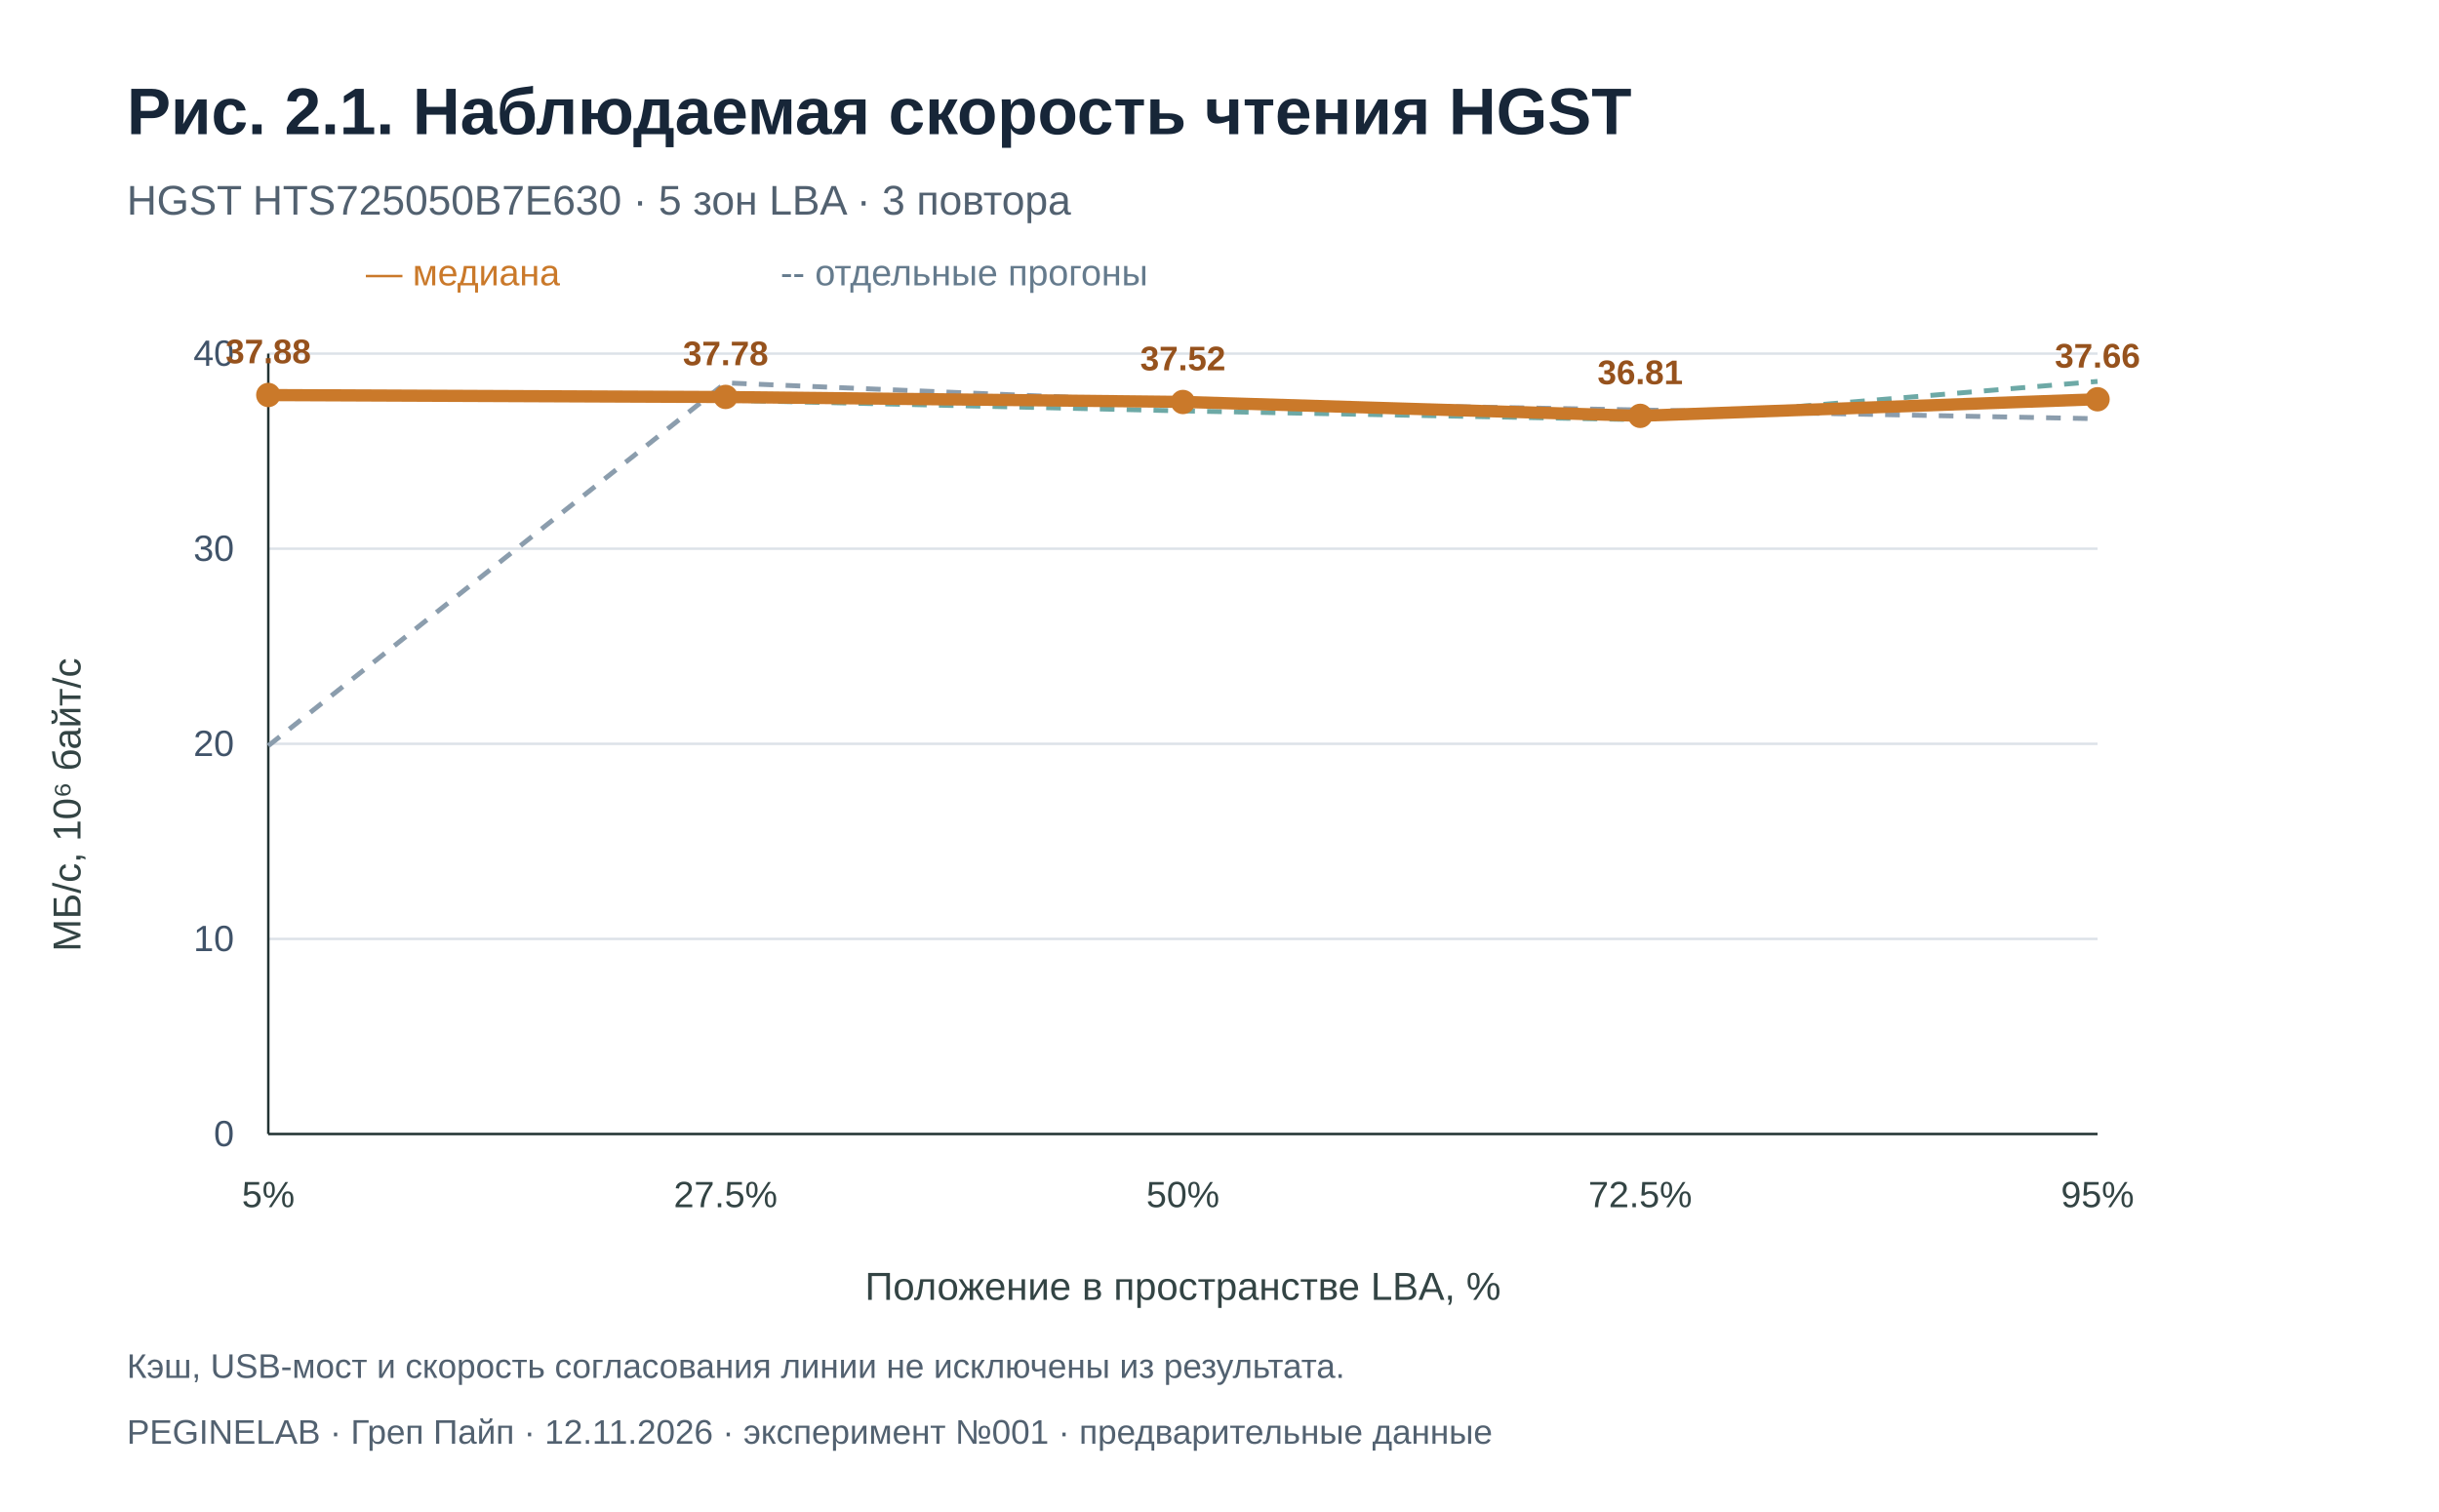
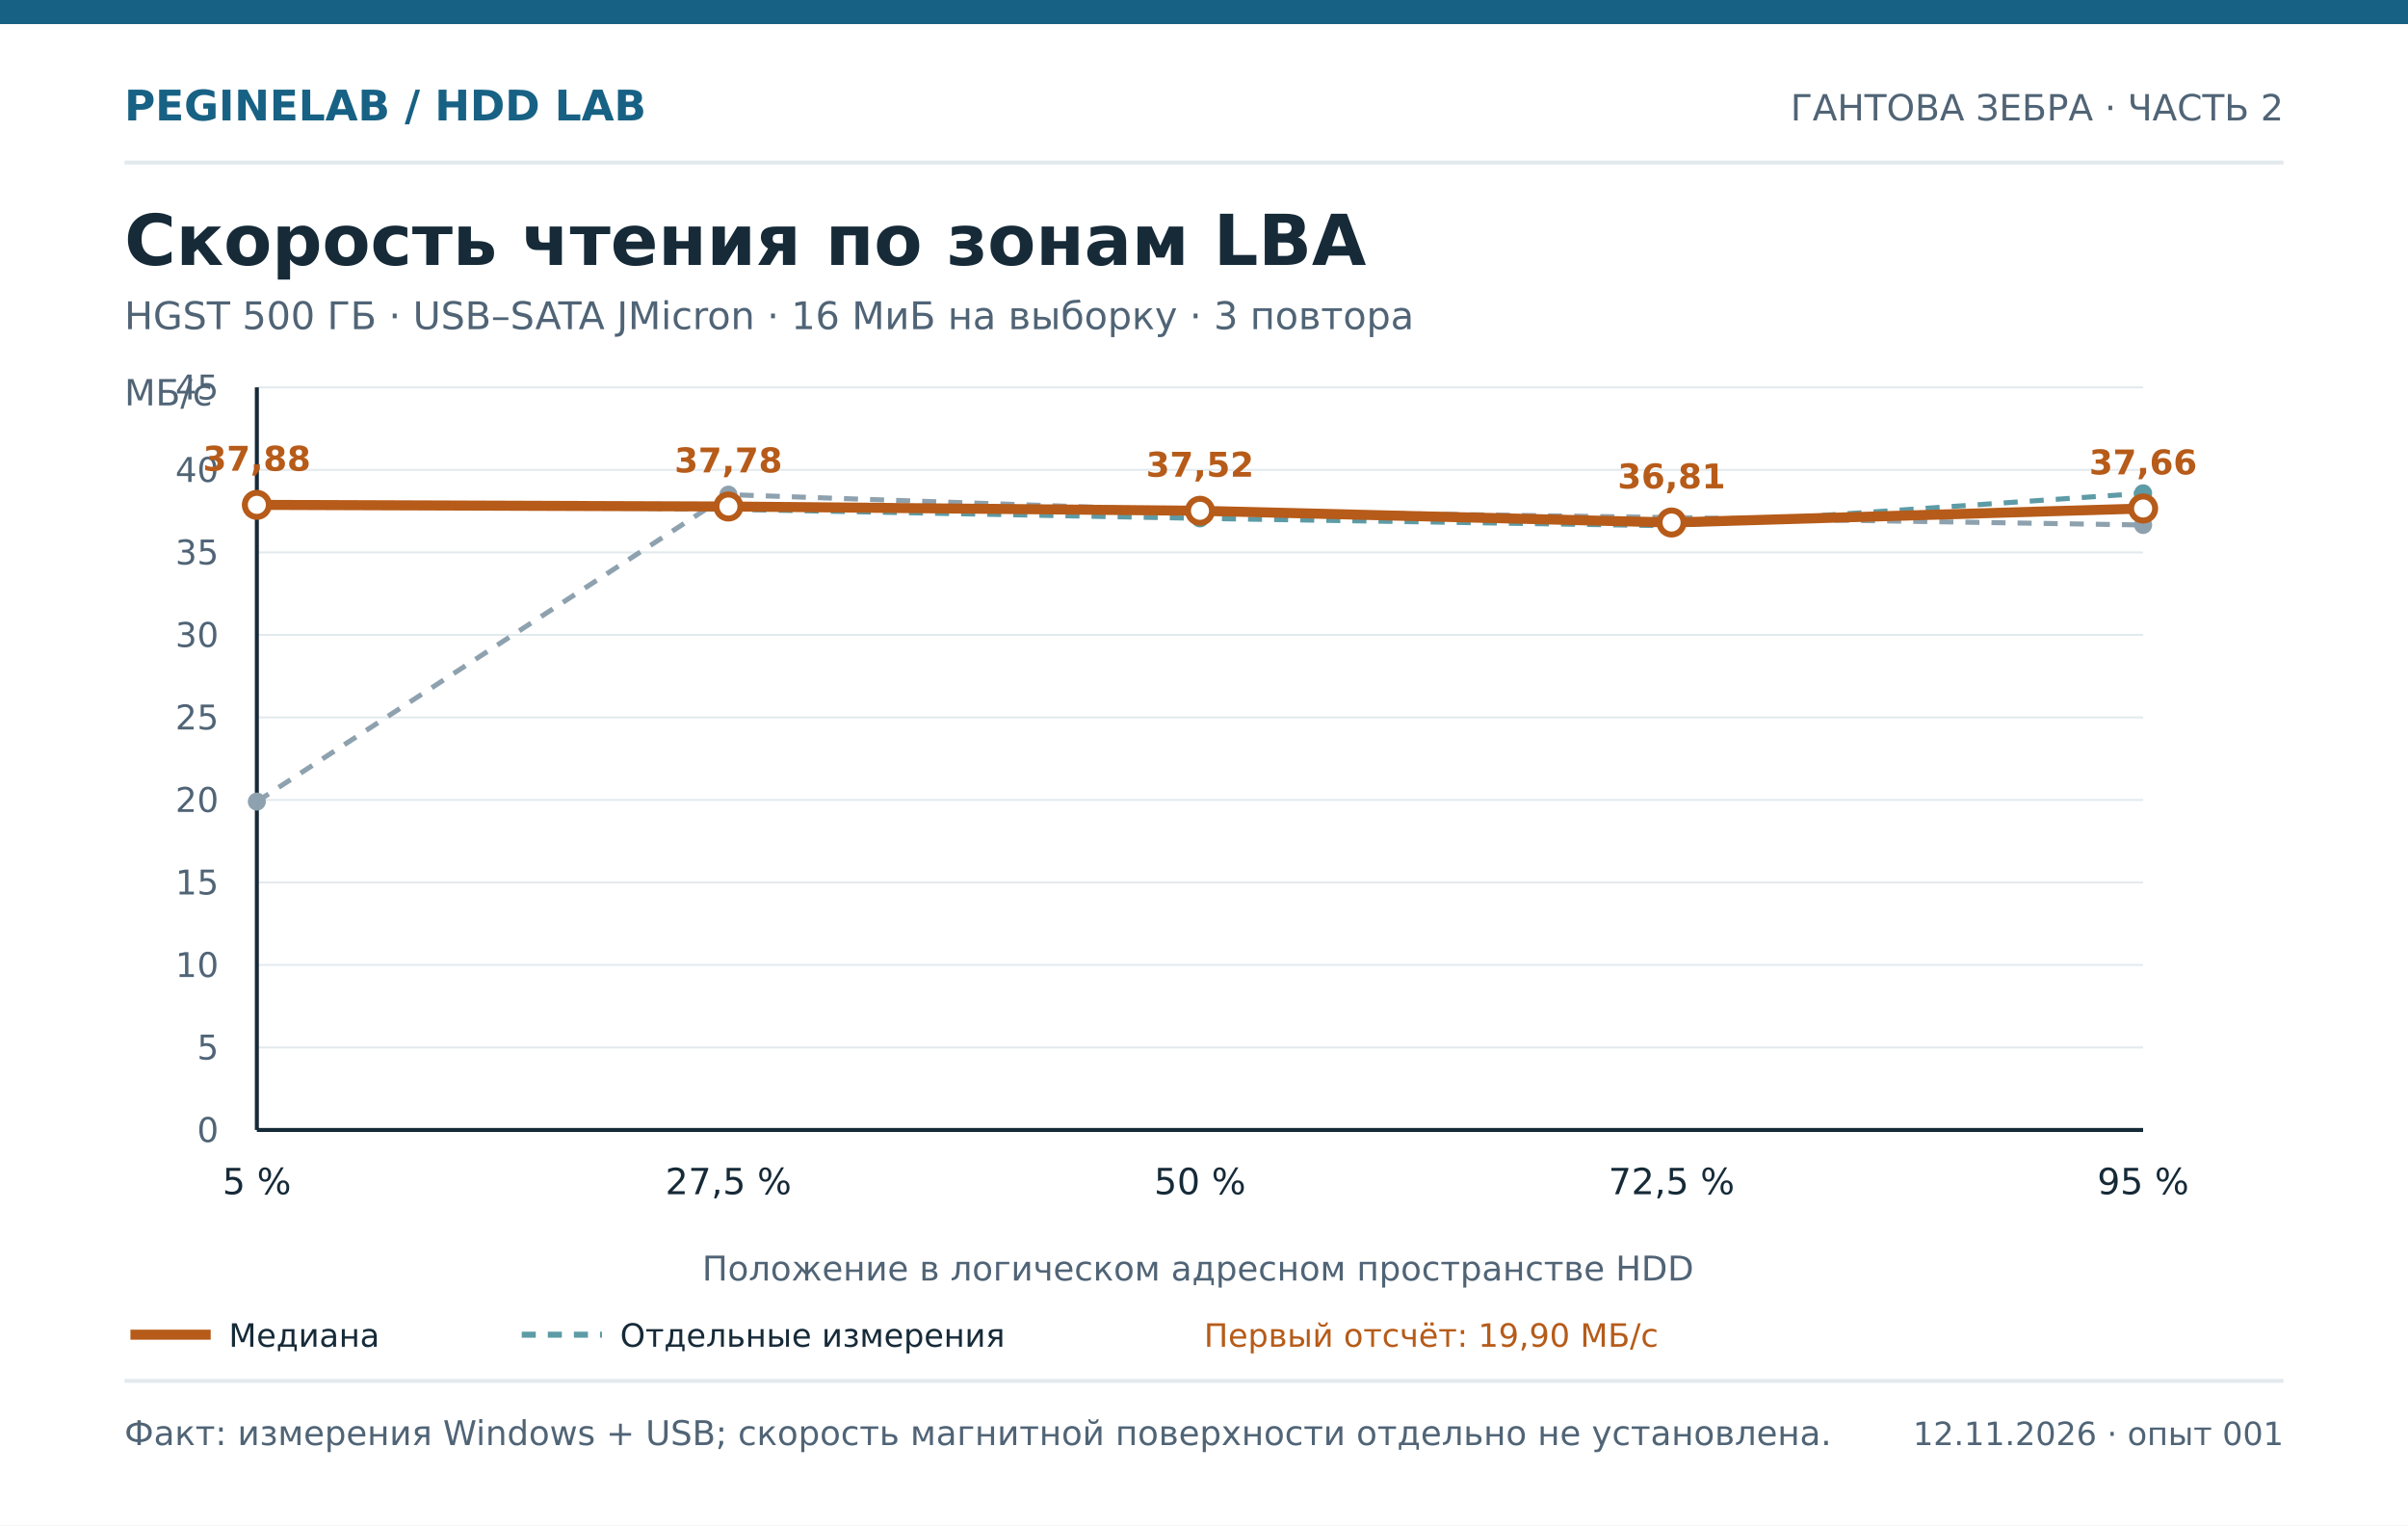
- <svg xmlns="http://www.w3.org/2000/svg" width="1000" height="620" viewBox="0 0 1000 620" role="img">
-   <rect width="1000" height="620" fill="#fff" />
-   <text x="52" y="55" font-family="Arial,sans-serif" font-size="27" font-weight="bold" fill="#172638">Рис. 2.1. Наблюдаемая скорость чтения HGST</text>
-   <text x="52" y="88" font-family="Arial,sans-serif" font-size="17" fill="#526170">HGST HTS725050B7E630 · 5 зон LBA · 3 повтора</text>
-   <line x1="110" y1="465" x2="860" y2="465" stroke="#dce2e8" />
-   <text x="96" y="470" text-anchor="end" fill="#405369" font-family="Arial,sans-serif" font-size="15">0</text>
-   <line x1="110" y1="385" x2="860" y2="385" stroke="#dce2e8" />
-   <text x="96" y="390" text-anchor="end" fill="#405369" font-family="Arial,sans-serif" font-size="15">10</text>
-   <line x1="110" y1="305" x2="860" y2="305" stroke="#dce2e8" />
-   <text x="96" y="310" text-anchor="end" fill="#405369" font-family="Arial,sans-serif" font-size="15">20</text>
-   <line x1="110" y1="225" x2="860" y2="225" stroke="#dce2e8" />
-   <text x="96" y="230" text-anchor="end" fill="#405369" font-family="Arial,sans-serif" font-size="15">30</text>
-   <line x1="110" y1="145" x2="860" y2="145" stroke="#dce2e8" />
-   <text x="96" y="150" text-anchor="end" fill="#405369" font-family="Arial,sans-serif" font-size="15">40</text>
-   <line x1="110" y1="145" x2="110" y2="465" stroke="#233" />
-   <line x1="110" y1="465" x2="860" y2="465" stroke="#233" />
-   <text x="110" y="495" text-anchor="middle" font-family="Arial,sans-serif" font-size="15" fill="#344">5%</text>
-   <text x="297.5" y="495" text-anchor="middle" font-family="Arial,sans-serif" font-size="15" fill="#344">27.5%</text>
-   <text x="485" y="495" text-anchor="middle" font-family="Arial,sans-serif" font-size="15" fill="#344">50%</text>
-   <text x="672.5" y="495" text-anchor="middle" font-family="Arial,sans-serif" font-size="15" fill="#344">72.5%</text>
-   <text x="860" y="495" text-anchor="middle" font-family="Arial,sans-serif" font-size="15" fill="#344">95%</text>
-   <polyline points="110.0,305.8 297.5,157.0 485.0,164.8 672.5,168.1 860.0,171.7" fill="none" stroke="#8b9dad" stroke-width="2" stroke-dasharray="6 5" />
-   <polyline points="110.0,161.5 297.5,164.1 485.0,168.5 672.5,172.1 860.0,156.4" fill="none" stroke="#6da9a6" stroke-width="2" stroke-dasharray="6 5" />
-   <polyline points="110.0,162.0 297.5,162.8 485.0,164.0 672.5,170.5 860.0,163.7" fill="none" stroke="#aa91bd" stroke-width="2" stroke-dasharray="6 5" />
-   <polyline points="110.0,162.0 297.5,162.8 485.0,164.8 672.5,170.5 860.0,163.7" fill="none" stroke="#ca792a" stroke-width="5" />
-   <circle cx="110" cy="161.96" r="5" fill="#ca792a" />
-   <text x="110" y="148.96" text-anchor="middle" font-family="Arial,sans-serif" font-size="14" font-weight="bold" fill="#96521d">37.88</text>
-   <circle cx="297.5" cy="162.76" r="5" fill="#ca792a" />
-   <text x="297.5" y="149.76" text-anchor="middle" font-family="Arial,sans-serif" font-size="14" font-weight="bold" fill="#96521d">37.78</text>
-   <circle cx="485" cy="164.84" r="5" fill="#ca792a" />
-   <text x="485" y="151.84" text-anchor="middle" font-family="Arial,sans-serif" font-size="14" font-weight="bold" fill="#96521d">37.52</text>
-   <circle cx="672.5" cy="170.52" r="5" fill="#ca792a" />
-   <text x="672.5" y="157.52" text-anchor="middle" font-family="Arial,sans-serif" font-size="14" font-weight="bold" fill="#96521d">36.81</text>
-   <circle cx="860" cy="163.72" r="5" fill="#ca792a" />
-   <text x="860" y="150.72" text-anchor="middle" font-family="Arial,sans-serif" font-size="14" font-weight="bold" fill="#96521d">37.66</text>
-   <text x="485" y="533" text-anchor="middle" font-family="Arial,sans-serif" font-size="16" fill="#344">Положение в пространстве LBA, %</text>
-   <text x="33" y="330" transform="rotate(-90 33 330)" text-anchor="middle" font-family="Arial,sans-serif" font-size="16" fill="#344">МБ/с, 10⁶ байт/с</text>
-   <text x="150" y="117" font-family="Arial,sans-serif" font-size="15" fill="#ca792a">— медиана</text>
-   <text x="320" y="117" font-family="Arial,sans-serif" font-size="15" fill="#657b8d">-- отдельные прогоны</text>
-   <text x="52" y="565" font-family="Arial,sans-serif" font-size="14" fill="#526170">Кэш, USB-мост и скорость согласования линии не исключены из результата.</text>
-   <text x="52" y="592" font-family="Arial,sans-serif" font-size="14" fill="#526170">PEGINELAB · Греп Пайп · 12.11.2026 · эксперимент №001 · предварительные данные</text>
+ <svg xmlns="http://www.w3.org/2000/svg" width="1200" height="760" viewBox="0 0 1200 760" role="img" aria-label="Реальный график пятнадцати измерений, включая выброс 19,90 МБ/с.">
+   <rect x="0" y="0" width="1200" height="760" rx="0" fill="#fff" stroke="none" stroke-width="1" />
+   <rect x="0" y="0" width="1200" height="12" rx="0" fill="#176184" stroke="none" stroke-width="1" />
+   <text x="62" y="60" font-family="DejaVu Sans,Liberation Sans,Arial,sans-serif" font-size="21" fill="#176184" font-weight="700" text-anchor="start">PEGINELAB   /   HDD LAB</text>
+   <text x="1138" y="60" font-family="DejaVu Sans,Liberation Sans,Arial,sans-serif" font-size="18" fill="#506476" font-weight="400" text-anchor="end">ГАНТОВА ЗЕБРА · ЧАСТЬ 2</text>
+   <line x1="62" y1="81" x2="1138" y2="81" stroke="#e3eaee" stroke-width="2" />
+   <text x="62" y="132" font-family="DejaVu Sans,Liberation Sans,Arial,sans-serif" font-size="35" fill="#162a38" font-weight="700" text-anchor="start">Скорость чтения по зонам LBA</text>
+   <text x="62" y="164" font-family="DejaVu Sans,Liberation Sans,Arial,sans-serif" font-size="19" fill="#506476" font-weight="400" text-anchor="start">HGST 500 ГБ · USB–SATA JMicron · 16 МиБ на выборку · 3 повтора</text>
+   <line x1="128" y1="563" x2="1068" y2="563" stroke="#e3eaee" stroke-width="1" />
+   <text x="109" y="569" font-family="DejaVu Sans,Liberation Sans,Arial,sans-serif" font-size="17" fill="#506476" font-weight="400" text-anchor="end">0</text>
+   <line x1="128" y1="521.889" x2="1068" y2="521.889" stroke="#e3eaee" stroke-width="1" />
+   <text x="109" y="527.889" font-family="DejaVu Sans,Liberation Sans,Arial,sans-serif" font-size="17" fill="#506476" font-weight="400" text-anchor="end">5</text>
+   <line x1="128" y1="480.778" x2="1068" y2="480.778" stroke="#e3eaee" stroke-width="1" />
+   <text x="109" y="486.778" font-family="DejaVu Sans,Liberation Sans,Arial,sans-serif" font-size="17" fill="#506476" font-weight="400" text-anchor="end">10</text>
+   <line x1="128" y1="439.667" x2="1068" y2="439.667" stroke="#e3eaee" stroke-width="1" />
+   <text x="109" y="445.667" font-family="DejaVu Sans,Liberation Sans,Arial,sans-serif" font-size="17" fill="#506476" font-weight="400" text-anchor="end">15</text>
+   <line x1="128" y1="398.556" x2="1068" y2="398.556" stroke="#e3eaee" stroke-width="1" />
+   <text x="109" y="404.556" font-family="DejaVu Sans,Liberation Sans,Arial,sans-serif" font-size="17" fill="#506476" font-weight="400" text-anchor="end">20</text>
+   <line x1="128" y1="357.444" x2="1068" y2="357.444" stroke="#e3eaee" stroke-width="1" />
+   <text x="109" y="363.444" font-family="DejaVu Sans,Liberation Sans,Arial,sans-serif" font-size="17" fill="#506476" font-weight="400" text-anchor="end">25</text>
+   <line x1="128" y1="316.333" x2="1068" y2="316.333" stroke="#e3eaee" stroke-width="1" />
+   <text x="109" y="322.333" font-family="DejaVu Sans,Liberation Sans,Arial,sans-serif" font-size="17" fill="#506476" font-weight="400" text-anchor="end">30</text>
+   <line x1="128" y1="275.222" x2="1068" y2="275.222" stroke="#e3eaee" stroke-width="1" />
+   <text x="109" y="281.222" font-family="DejaVu Sans,Liberation Sans,Arial,sans-serif" font-size="17" fill="#506476" font-weight="400" text-anchor="end">35</text>
+   <line x1="128" y1="234.111" x2="1068" y2="234.111" stroke="#e3eaee" stroke-width="1" />
+   <text x="109" y="240.111" font-family="DejaVu Sans,Liberation Sans,Arial,sans-serif" font-size="17" fill="#506476" font-weight="400" text-anchor="end">40</text>
+   <line x1="128" y1="193" x2="1068" y2="193" stroke="#e3eaee" stroke-width="1" />
+   <text x="109" y="199" font-family="DejaVu Sans,Liberation Sans,Arial,sans-serif" font-size="17" fill="#506476" font-weight="400" text-anchor="end">45</text>
+   <line x1="128" y1="193" x2="128" y2="563" stroke="#162a38" stroke-width="2" />
+   <line x1="128" y1="563" x2="1068" y2="563" stroke="#162a38" stroke-width="2" />
+   <text x="128" y="595" font-family="DejaVu Sans,Liberation Sans,Arial,sans-serif" font-size="18" fill="#162a38" font-weight="500" text-anchor="middle">5 %</text>
+   <text x="363" y="595" font-family="DejaVu Sans,Liberation Sans,Arial,sans-serif" font-size="18" fill="#162a38" font-weight="500" text-anchor="middle">27,5 %</text>
+   <text x="598" y="595" font-family="DejaVu Sans,Liberation Sans,Arial,sans-serif" font-size="18" fill="#162a38" font-weight="500" text-anchor="middle">50 %</text>
+   <text x="833" y="595" font-family="DejaVu Sans,Liberation Sans,Arial,sans-serif" font-size="18" fill="#162a38" font-weight="500" text-anchor="middle">72,5 %</text>
+   <text x="1068" y="595" font-family="DejaVu Sans,Liberation Sans,Arial,sans-serif" font-size="18" fill="#162a38" font-weight="500" text-anchor="middle">95 %</text>
+   <polyline points="128,399.38 363,246.44 598,254.50 833,257.87 1068,261.57" fill="none" stroke="#8ea1ae" stroke-width="2.5" stroke-dasharray="7 6" />
+   <circle cx="128" cy="399.378" r="4.5" fill="#8ea1ae" />
+   <circle cx="363" cy="246.444" r="4.5" fill="#8ea1ae" />
+   <circle cx="598" cy="254.502" r="4.5" fill="#8ea1ae" />
+   <circle cx="833" cy="257.873" r="4.5" fill="#8ea1ae" />
+   <circle cx="1068" cy="261.573" r="4.5" fill="#8ea1ae" />
+   <polyline points="128,251.05 363,253.76 598,258.28 833,261.98 1068,245.79" fill="none" stroke="#5d9ba6" stroke-width="2.5" stroke-dasharray="7 6" />
+   <circle cx="128" cy="251.049" r="4.5" fill="#5d9ba6" />
+   <circle cx="363" cy="253.762" r="4.5" fill="#5d9ba6" />
+   <circle cx="598" cy="258.284" r="4.5" fill="#5d9ba6" />
+   <circle cx="833" cy="261.984" r="4.5" fill="#5d9ba6" />
+   <circle cx="1068" cy="245.787" r="4.5" fill="#5d9ba6" />
+   <polyline points="128,251.54 363,252.36 598,253.68 833,260.34 1068,253.35" fill="none" stroke="#b2a0bd" stroke-width="2.5" stroke-dasharray="7 6" />
+   <circle cx="128" cy="251.542" r="4.5" fill="#b2a0bd" />
+   <circle cx="363" cy="252.364" r="4.5" fill="#b2a0bd" />
+   <circle cx="598" cy="253.68" r="4.5" fill="#b2a0bd" />
+   <circle cx="833" cy="260.34" r="4.5" fill="#b2a0bd" />
+   <circle cx="1068" cy="253.351" r="4.5" fill="#b2a0bd" />
+   <polyline points="128,251.54 363,252.36 598,254.50 833,260.34 1068,253.35" fill="none" stroke="#b65b19" stroke-width="5" />
+   <circle cx="128" cy="251.542" r="6" fill="white" stroke="#b65b19" stroke-width="3" />
+   <text x="128" y="234.542" font-family="DejaVu Sans,Liberation Sans,Arial,sans-serif" font-size="17" fill="#b65b19" font-weight="700" text-anchor="middle">37,88</text>
+   <circle cx="363" cy="252.364" r="6" fill="white" stroke="#b65b19" stroke-width="3" />
+   <text x="363" y="235.364" font-family="DejaVu Sans,Liberation Sans,Arial,sans-serif" font-size="17" fill="#b65b19" font-weight="700" text-anchor="middle">37,78</text>
+   <circle cx="598" cy="254.502" r="6" fill="white" stroke="#b65b19" stroke-width="3" />
+   <text x="598" y="237.502" font-family="DejaVu Sans,Liberation Sans,Arial,sans-serif" font-size="17" fill="#b65b19" font-weight="700" text-anchor="middle">37,52</text>
+   <circle cx="833" cy="260.34" r="6" fill="white" stroke="#b65b19" stroke-width="3" />
+   <text x="833" y="243.34" font-family="DejaVu Sans,Liberation Sans,Arial,sans-serif" font-size="17" fill="#b65b19" font-weight="700" text-anchor="middle">36,81</text>
+   <circle cx="1068" cy="253.351" r="6" fill="white" stroke="#b65b19" stroke-width="3" />
+   <text x="1068" y="236.351" font-family="DejaVu Sans,Liberation Sans,Arial,sans-serif" font-size="17" fill="#b65b19" font-weight="700" text-anchor="middle">37,66</text>
+   <text x="62" y="202" font-family="DejaVu Sans,Liberation Sans,Arial,sans-serif" font-size="18" fill="#506476" font-weight="400" text-anchor="start">МБ/с</text>
+   <text x="597" y="638" font-family="DejaVu Sans,Liberation Sans,Arial,sans-serif" font-size="17" fill="#506476" font-weight="400" text-anchor="middle">Положение в логическом адресном пространстве HDD</text>
+   <line x1="65" y1="665" x2="105" y2="665" stroke="#b65b19" stroke-width="5" />
+   <text x="114" y="671" font-family="DejaVu Sans,Liberation Sans,Arial,sans-serif" font-size="16" fill="#162a38" font-weight="400" text-anchor="start">Медиана</text>
+   <line x1="260" y1="665" x2="300" y2="665" stroke="#5d9ba6" stroke-width="3" stroke-dasharray="7 6" />
+   <text x="309" y="671" font-family="DejaVu Sans,Liberation Sans,Arial,sans-serif" font-size="16" fill="#162a38" font-weight="400" text-anchor="start">Отдельные измерения</text>
+   <text x="600" y="671" font-family="DejaVu Sans,Liberation Sans,Arial,sans-serif" font-size="16" fill="#b65b19" font-weight="400" text-anchor="start">Первый отсчёт: 19,90 МБ/с</text>
+   <line x1="62" y1="688" x2="1138" y2="688" stroke="#e3eaee" stroke-width="2" />
+   <text x="62" y="720" font-family="DejaVu Sans,Liberation Sans,Arial,sans-serif" font-size="17" fill="#506476" font-weight="400" text-anchor="start">Факт: измерения Windows + USB; скорость магнитной поверхности отдельно не установлена.</text>
+   <text x="1138" y="720" font-family="DejaVu Sans,Liberation Sans,Arial,sans-serif" font-size="16" fill="#506476" font-weight="400" text-anchor="end">12.11.2026  ·  опыт 001</text>
</svg>
